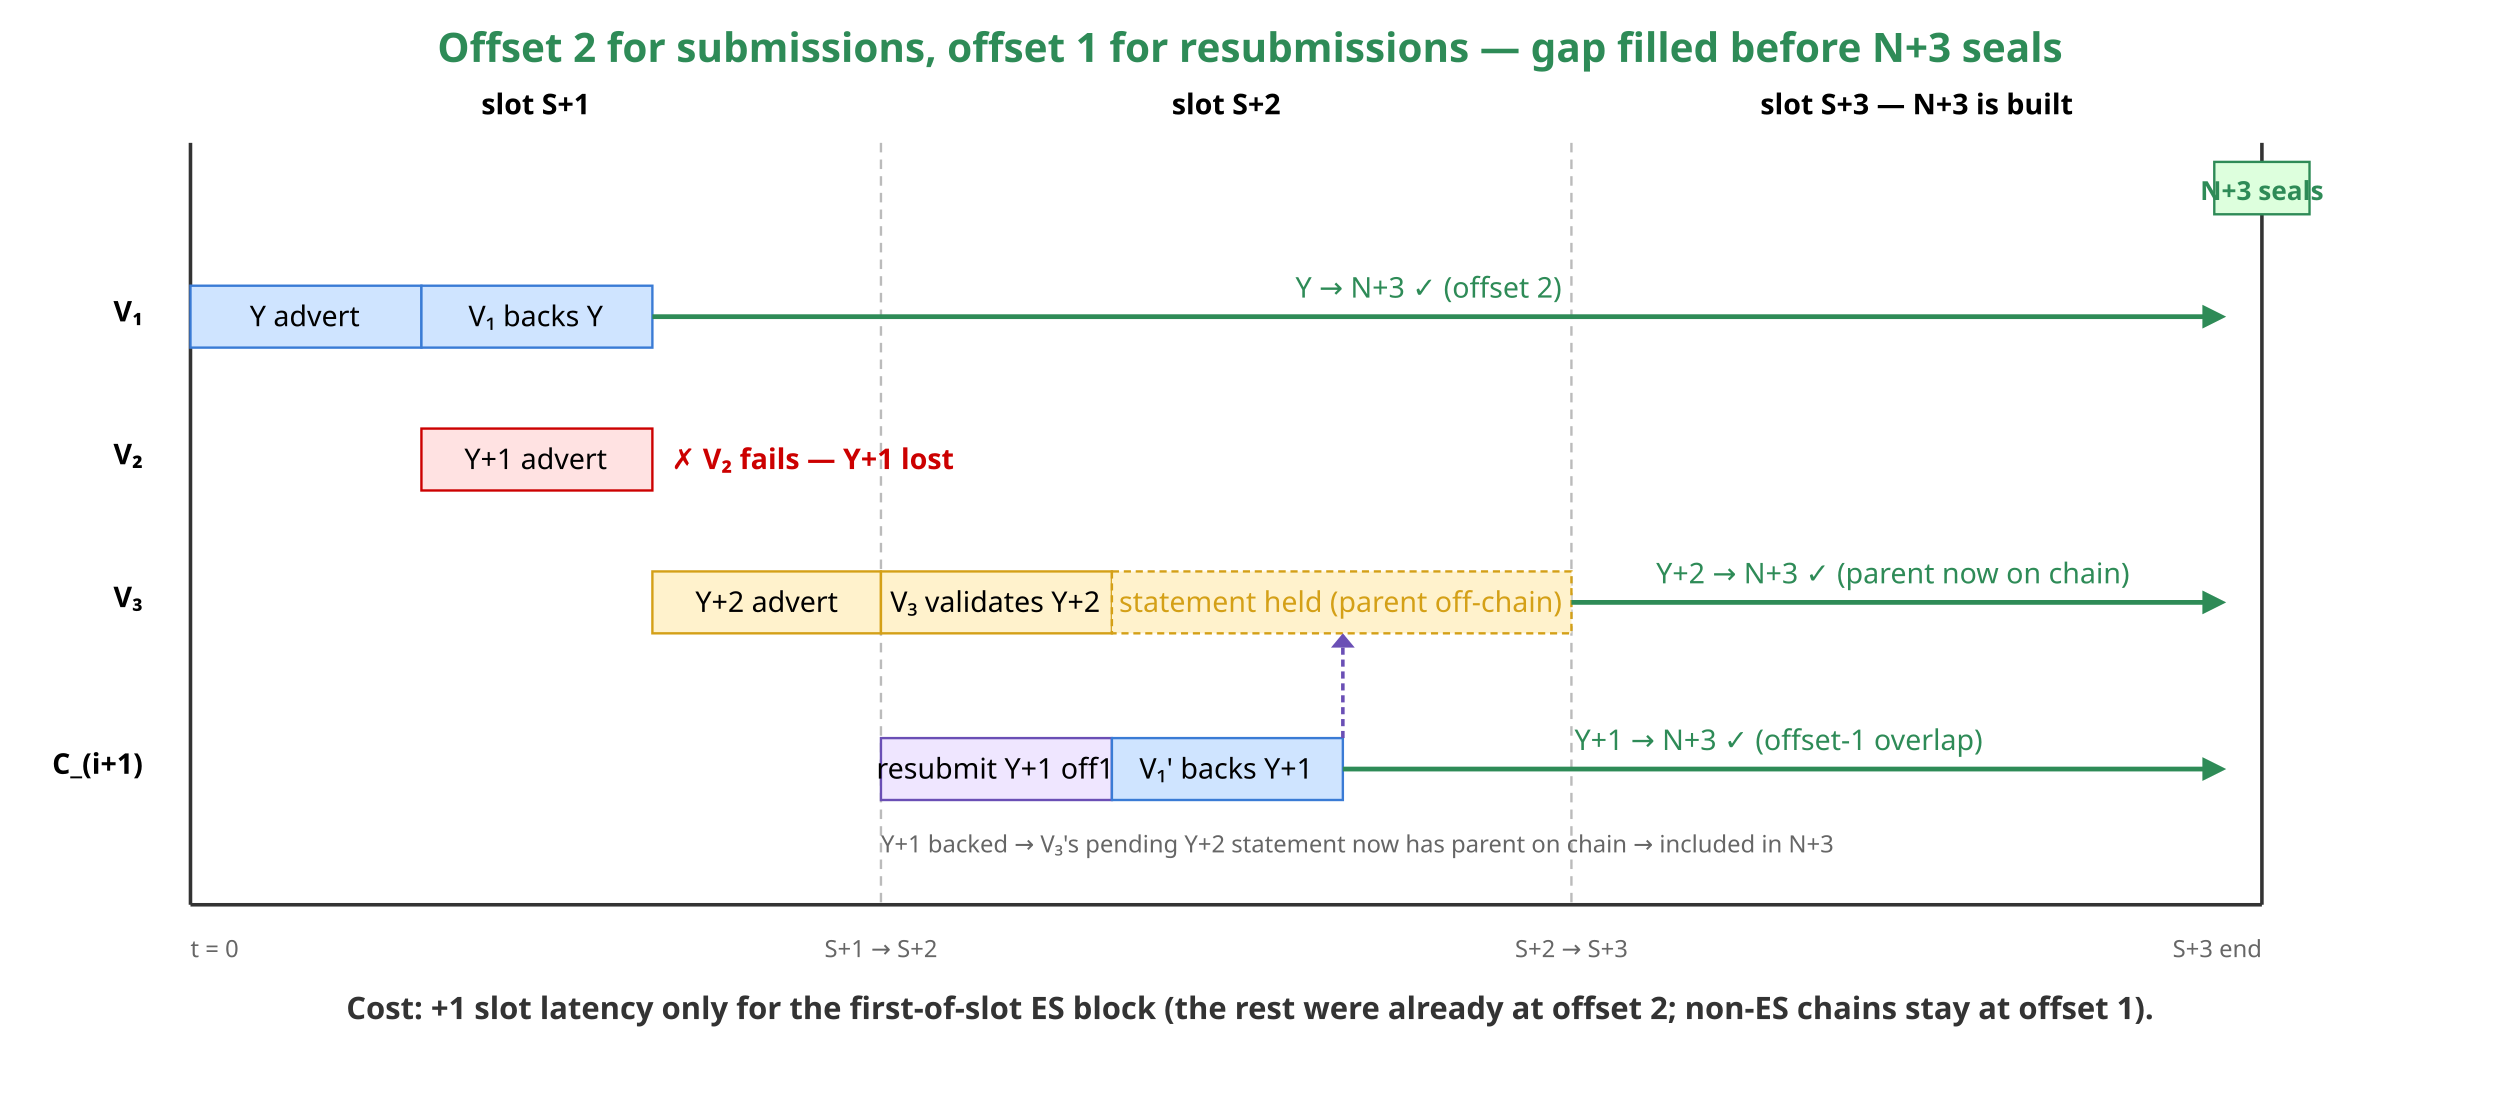
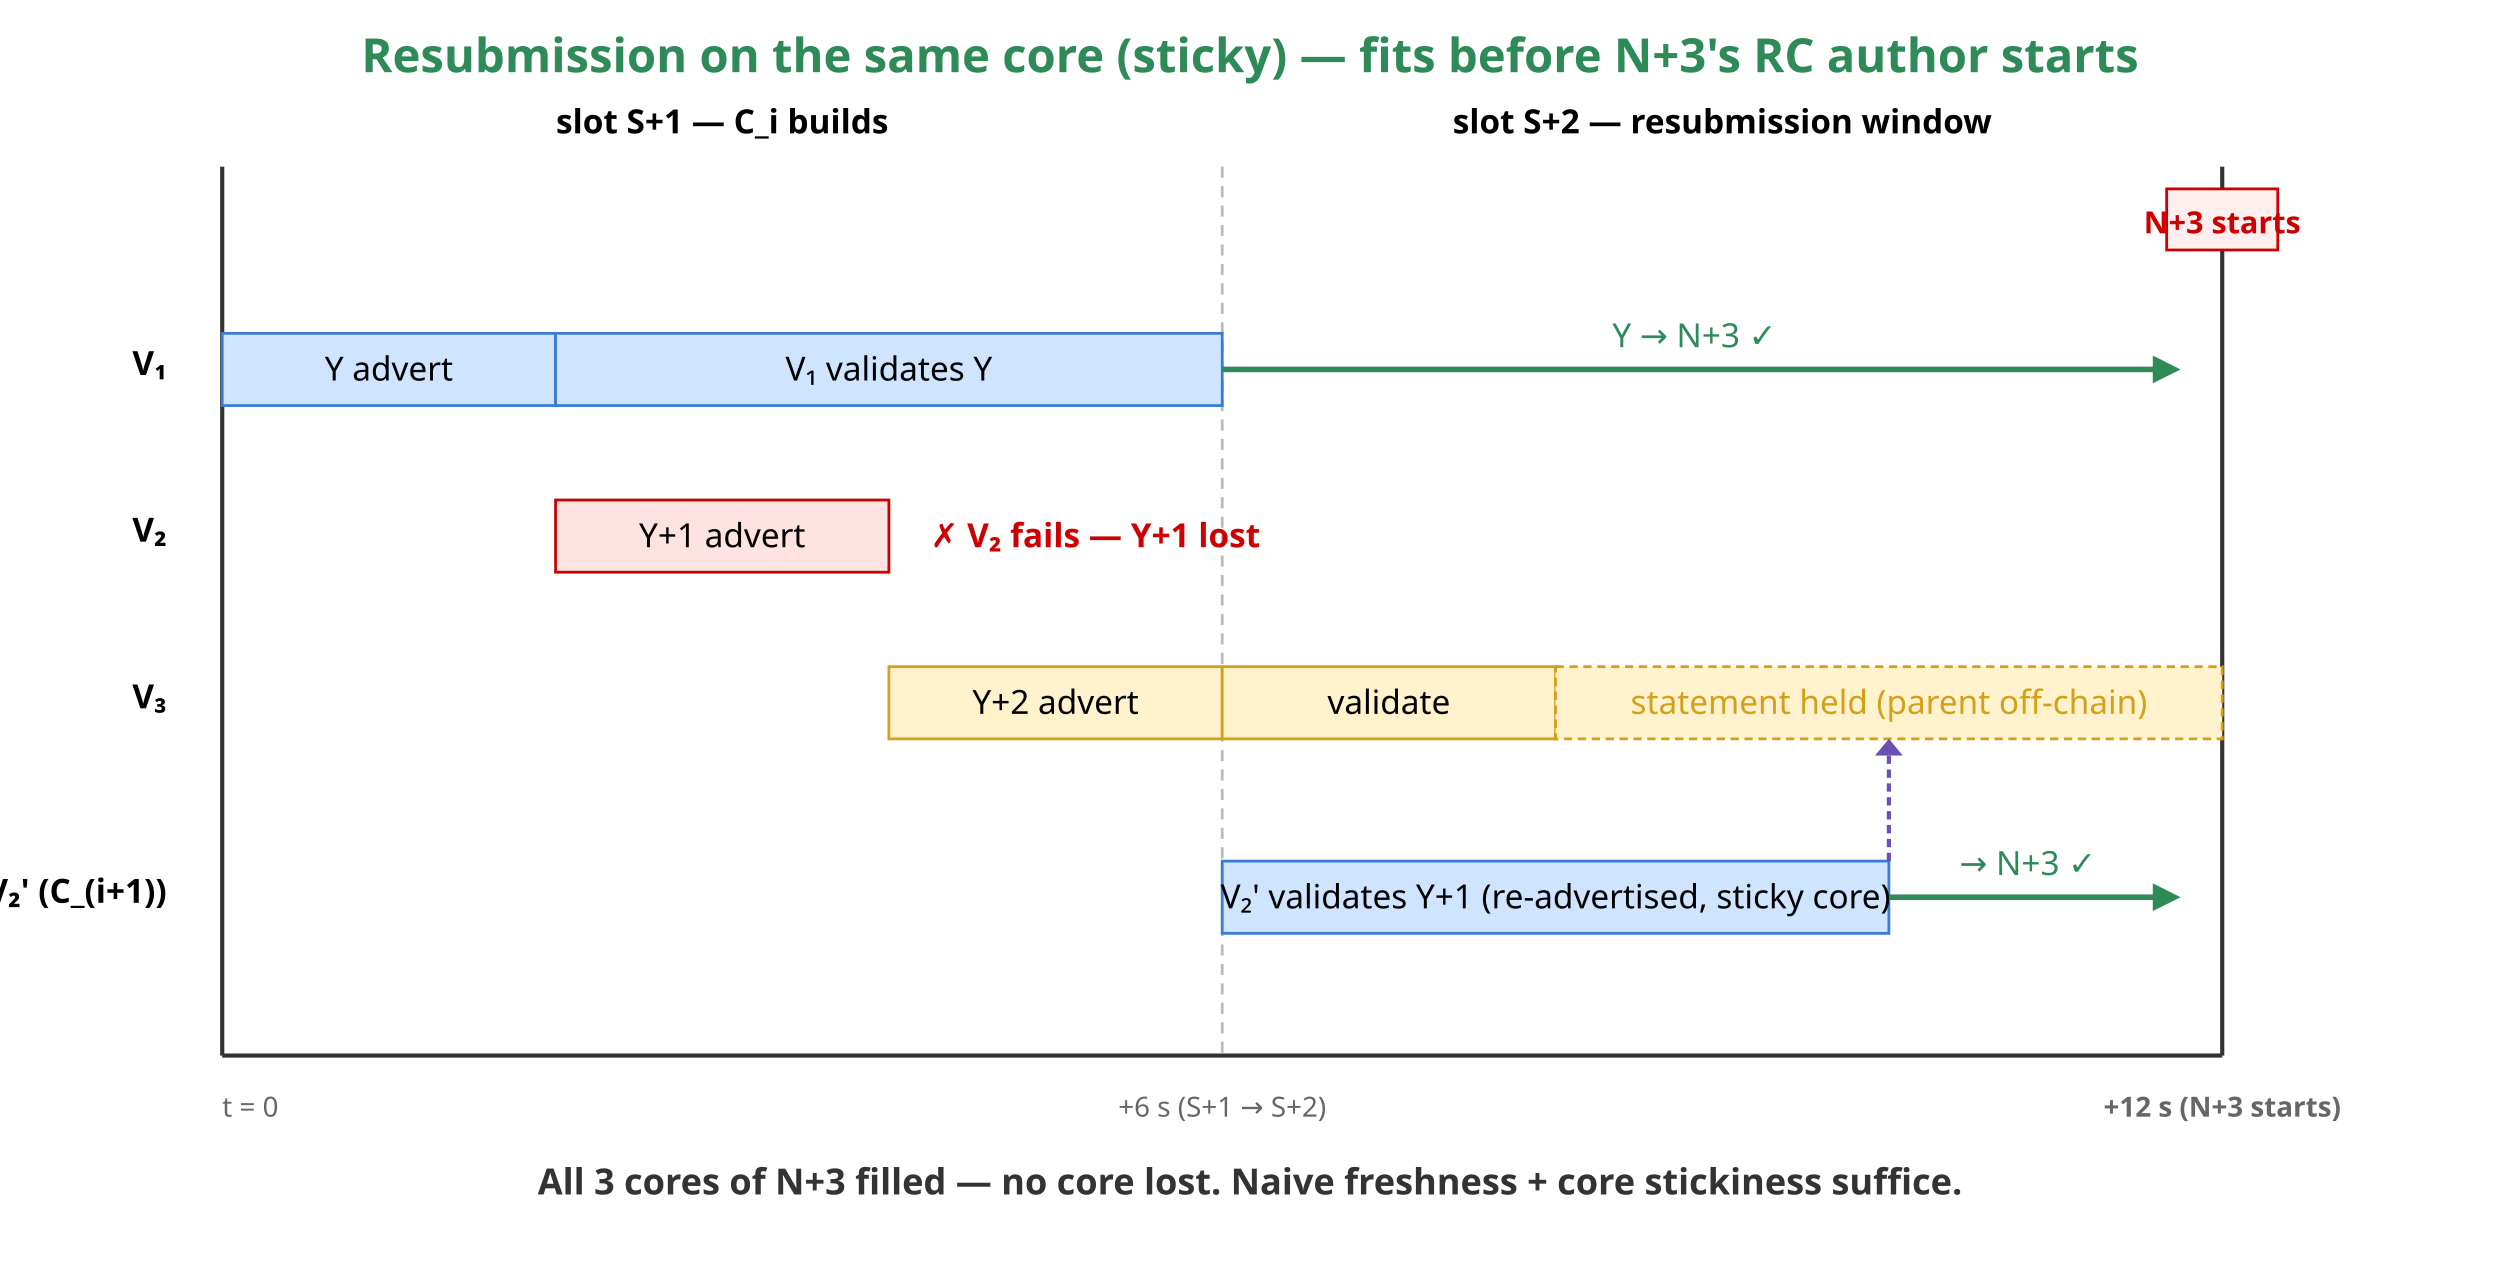
- <svg xmlns="http://www.w3.org/2000/svg" viewBox="0 0 1050 460" font-family="sans-serif" font-size="14">
+ <svg xmlns="http://www.w3.org/2000/svg" viewBox="0 0 900 460" font-family="sans-serif" font-size="14">
  <style>
    .axis { stroke: #333; stroke-width: 1.5; }
    .grid { stroke: #bbb; stroke-dasharray: 4,3; }
    .ok { fill: #2e8b57; }
    .bad { fill: #c00; }
    .pending { fill: #d4a017; }
    .ci { fill: #cfe4ff; stroke: #3a7bd5; }
    .cinext { fill: #efe6ff; stroke: #6a4fb5; }
-     .seal { fill: #dfd; stroke: #2e8b57; }
-     .seal-text { fill: #2e8b57; font-weight: bold; }
+     .deadline { fill: #fee; stroke: #c00; }
+     .deadline-text { fill: #c00; font-weight: bold; }
    .title { font-weight: bold; font-size: 17px; fill: #2e8b57; }
    .caption { font-size: 13px; fill: #333; }
    .label { font-size: 12px; }
    .small { font-size: 10px; fill: #666; }
  </style>
-   <text x="525" y="26" text-anchor="middle" class="title">Offset 2 for submissions, offset 1 for resubmissions — gap filled before N+3 seals</text>
-   <line x1="80" y1="380" x2="950" y2="380" class="axis" />
+   <text x="450" y="26" text-anchor="middle" class="title">Resubmission on the same core (sticky) — fits before N+3's RC author starts</text>
+   <line x1="80" y1="380" x2="800" y2="380" class="axis" />
  <line x1="80" y1="60" x2="80" y2="380" class="axis" />
-   <line x1="370" y1="60" x2="370" y2="380" class="grid" />
-   <line x1="660" y1="60" x2="660" y2="380" class="grid" />
-   <line x1="950" y1="60" x2="950" y2="380" class="axis" />
-   <text x="225" y="48" text-anchor="middle" class="label" font-weight="bold">slot S+1</text>
-   <text x="515" y="48" text-anchor="middle" class="label" font-weight="bold">slot S+2</text>
-   <text x="805" y="48" text-anchor="middle" class="label" font-weight="bold">slot S+3 — N+3 is built</text>
-   <rect x="930" y="68" width="40" height="22" class="seal" />
-   <text x="950" y="84" text-anchor="middle" class="seal-text" font-size="11">N+3 seals</text>
+   <line x1="440" y1="60" x2="440" y2="380" class="grid" />
+   <line x1="800" y1="60" x2="800" y2="380" class="axis" stroke="#c00" stroke-width="2" />
+   <text x="260" y="48" text-anchor="middle" class="label" font-weight="bold">slot S+1 — C_i builds</text>
+   <text x="620" y="48" text-anchor="middle" class="label" font-weight="bold">slot S+2 — resubmission window</text>
+   <rect x="780" y="68" width="40" height="22" class="deadline" />
+   <text x="800" y="84" text-anchor="middle" class="deadline-text" font-size="11">N+3 starts</text>
  <text x="60" y="135" text-anchor="end" class="label" font-weight="bold">V₁</text>
-   <rect x="80" y="120" width="97" height="26" class="ci" />
-   <text x="128" y="137" text-anchor="middle" class="label">Y advert</text>
-   <rect x="177" y="120" width="97" height="26" class="ci" />
-   <text x="225" y="137" text-anchor="middle" class="label">V₁ backs Y</text>
-   <line x1="274" y1="133" x2="930" y2="133" stroke="#2e8b57" stroke-width="2" />
-   <polygon points="925,128 935,133 925,138" class="ok" />
-   <text x="600" y="125" text-anchor="middle" class="label ok">Y → N+3 ✓ (offset 2)</text>
+   <rect x="80" y="120" width="120" height="26" class="ci" />
+   <text x="140" y="137" text-anchor="middle" class="label">Y advert</text>
+   <rect x="200" y="120" width="240" height="26" class="ci" />
+   <text x="320" y="137" text-anchor="middle" class="label">V₁ validates Y</text>
+   <line x1="440" y1="133" x2="780" y2="133" stroke="#2e8b57" stroke-width="2" />
+   <polygon points="775,128 785,133 775,138" class="ok" />
+   <text x="610" y="125" text-anchor="middle" class="label ok">Y → N+3 ✓</text>
  <text x="60" y="195" text-anchor="end" class="label" font-weight="bold">V₂</text>
-   <rect x="177" y="180" width="97" height="26" fill="#ffe2e2" stroke="#c00" />
-   <text x="225" y="197" text-anchor="middle" class="label">Y+1 advert</text>
-   <text x="282" y="197" class="label bad" font-weight="bold">✗ V₂ fails — Y+1 lost</text>
+   <rect x="200" y="180" width="120" height="26" fill="#ffe2e2" stroke="#c00" />
+   <text x="260" y="197" text-anchor="middle" class="label">Y+1 advert</text>
+   <text x="335" y="197" class="label bad" font-weight="bold">✗ V₂ fails — Y+1 lost</text>
  <text x="60" y="255" text-anchor="end" class="label" font-weight="bold">V₃</text>
-   <rect x="274" y="240" width="96" height="26" fill="#fff2cc" stroke="#d4a017" />
-   <text x="322" y="257" text-anchor="middle" class="label">Y+2 advert</text>
-   <rect x="370" y="240" width="97" height="26" fill="#fff2cc" stroke="#d4a017" />
-   <text x="418" y="257" text-anchor="middle" class="label">V₃ validates Y+2</text>
-   <rect x="467" y="240" width="193" height="26" fill="#fff2cc" stroke="#d4a017" stroke-dasharray="3,2" />
-   <text x="563" y="257" text-anchor="middle" class="label pending">statement held (parent off-chain)</text>
-   <line x1="660" y1="253" x2="930" y2="253" stroke="#2e8b57" stroke-width="2" />
-   <polygon points="925,248 935,253 925,258" class="ok" />
-   <text x="795" y="245" text-anchor="middle" class="label ok">Y+2 → N+3 ✓ (parent now on chain)</text>
-   <text x="60" y="325" text-anchor="end" class="label" font-weight="bold">C_(i+1)</text>
-   <rect x="370" y="310" width="97" height="26" class="cinext" />
-   <text x="418" y="327" text-anchor="middle" class="label" font-size="11">resubmit Y+1 off1</text>
-   <rect x="467" y="310" width="97" height="26" class="ci" />
-   <text x="515" y="327" text-anchor="middle" class="label">V₁' backs Y+1</text>
-   <line x1="564" y1="323" x2="930" y2="323" stroke="#2e8b57" stroke-width="2" />
-   <polygon points="925,318 935,323 925,328" class="ok" />
-   <text x="747" y="315" text-anchor="middle" class="label ok">Y+1 → N+3 ✓ (offset-1 overlap)</text>
-   <path d="M 564 310 Q 564 290 564 266" stroke="#6a4fb5" stroke-width="1.5" fill="none" stroke-dasharray="3,2" />
-   <polygon points="559,272 564,266 569,272" fill="#6a4fb5" />
-   <text x="370" y="358" class="small" fill="#6a4fb5">Y+1 backed → V₃'s pending Y+2 statement now has parent on chain → included in N+3</text>
+   <rect x="320" y="240" width="120" height="26" fill="#fff2cc" stroke="#d4a017" />
+   <text x="380" y="257" text-anchor="middle" class="label">Y+2 advert</text>
+   <rect x="440" y="240" width="120" height="26" fill="#fff2cc" stroke="#d4a017" />
+   <text x="500" y="257" text-anchor="middle" class="label">validate</text>
+   <rect x="560" y="240" width="240" height="26" fill="#fff2cc" stroke="#d4a017" stroke-dasharray="3,2" />
+   <text x="680" y="257" text-anchor="middle" class="label pending">statement held (parent off-chain)</text>
+   <text x="60" y="325" text-anchor="end" class="label" font-weight="bold">V₂' (C_(i+1))</text>
+   <rect x="440" y="310" width="240" height="26" class="ci" />
+   <text x="560" y="327" text-anchor="middle" class="label">V₂' validates Y+1 (re-advertised, sticky core)</text>
+   <line x1="680" y1="323" x2="780" y2="323" stroke="#2e8b57" stroke-width="2" />
+   <polygon points="775,318 785,323 775,328" class="ok" />
+   <text x="730" y="315" text-anchor="middle" class="label ok">→ N+3 ✓</text>
+   <path d="M 680 310 Q 680 290 680 266" stroke="#6a4fb5" stroke-width="1.5" fill="none" stroke-dasharray="3,2" />
+   <polygon points="675,272 680,266 685,272" fill="#6a4fb5" />
  <text x="80" y="402" class="small">t = 0</text>
-   <text x="370" y="402" text-anchor="middle" class="small">S+1 → S+2</text>
-   <text x="660" y="402" text-anchor="middle" class="small">S+2 → S+3</text>
-   <text x="950" y="402" text-anchor="end" class="small">S+3 end</text>
-   <text x="525" y="428" text-anchor="middle" class="caption" font-weight="bold" fill="#2e8b57">Cost: +1 slot latency only for the first-of-slot ES block (the rest were already at offset 2; non-ES chains stay at offset 1).</text>
+   <text x="440" y="402" text-anchor="middle" class="small">+6 s (S+1 → S+2)</text>
+   <text x="800" y="402" text-anchor="middle" class="small" font-weight="bold" fill="#c00">+12 s (N+3 starts)</text>
+   <text x="450" y="430" text-anchor="middle" class="caption" font-weight="bold" fill="#2e8b57">All 3 cores of N+3 filled — no core lost. Naive freshness + core stickiness suffice.</text>
</svg>
